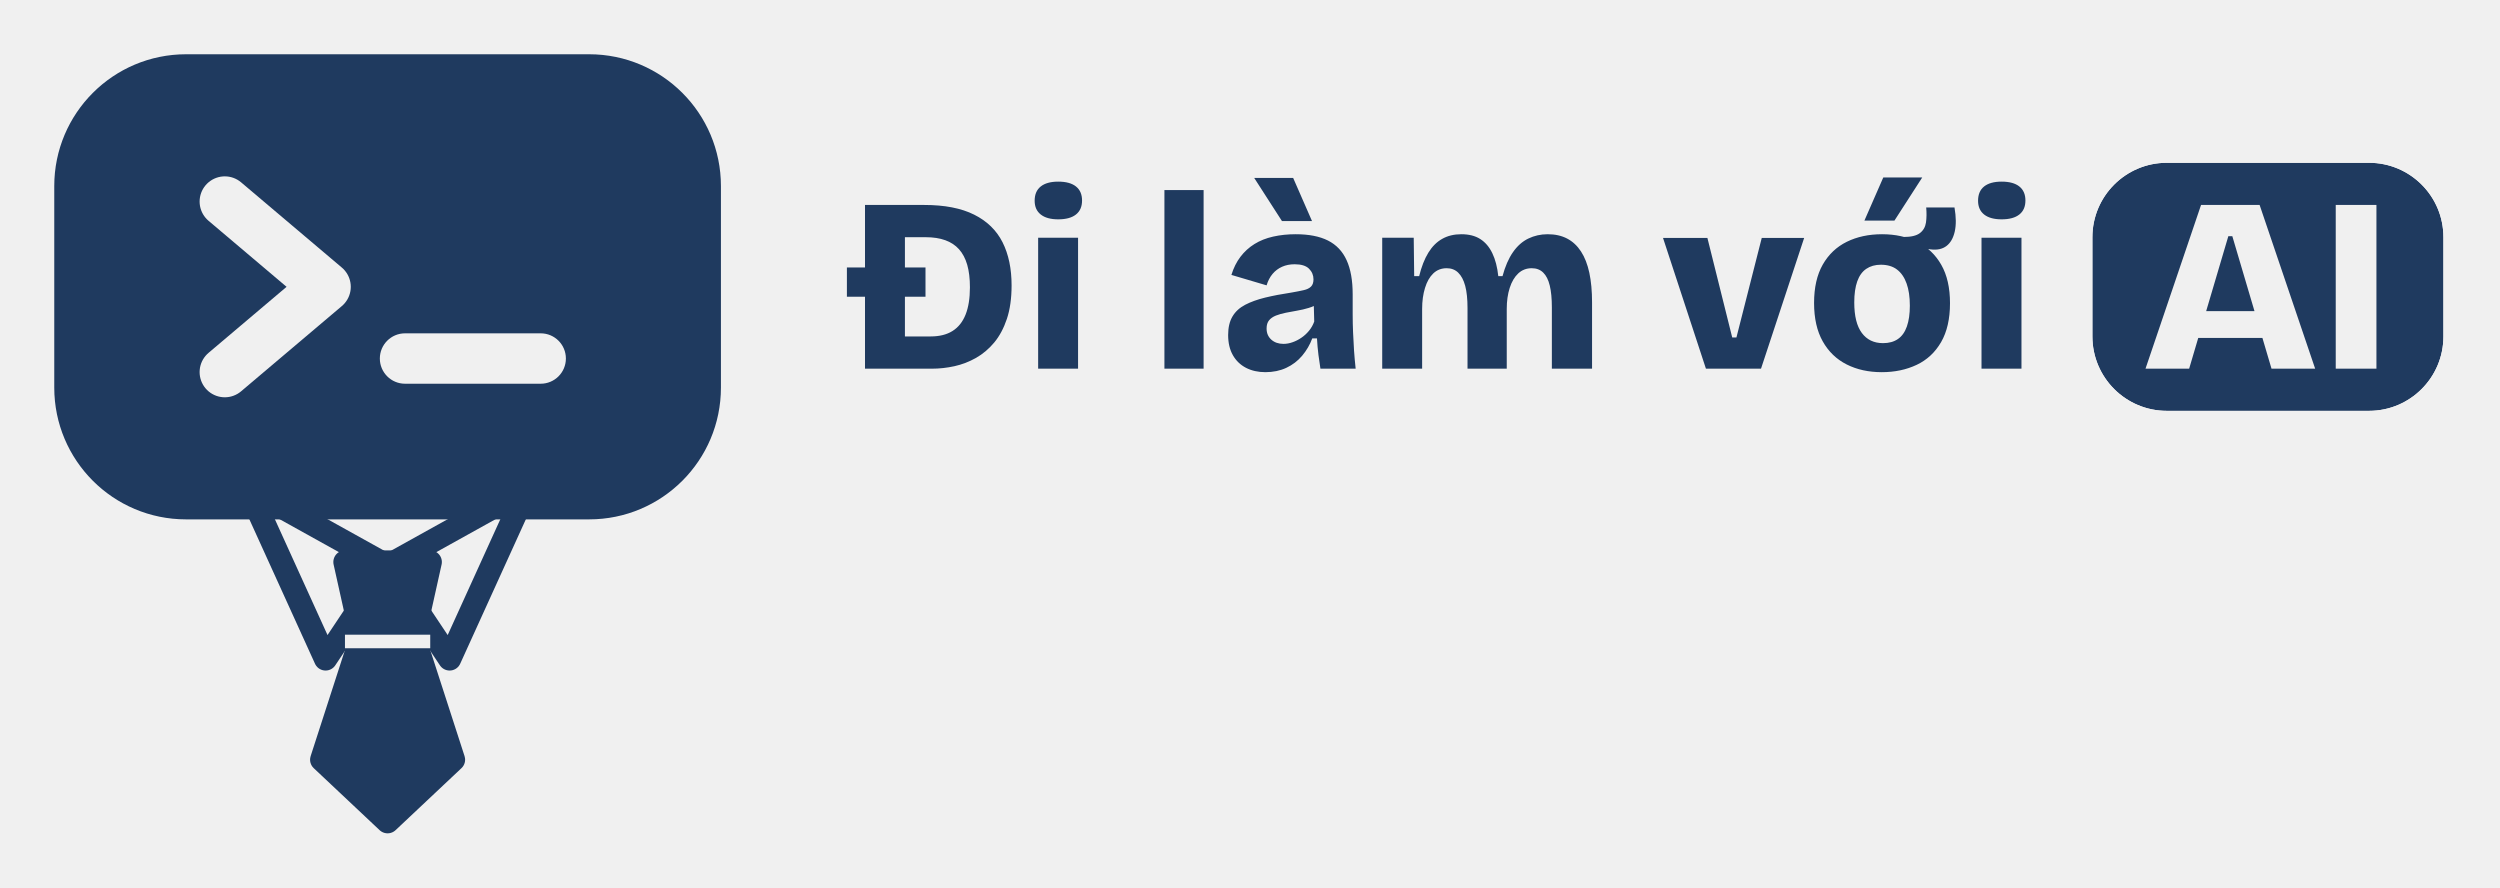
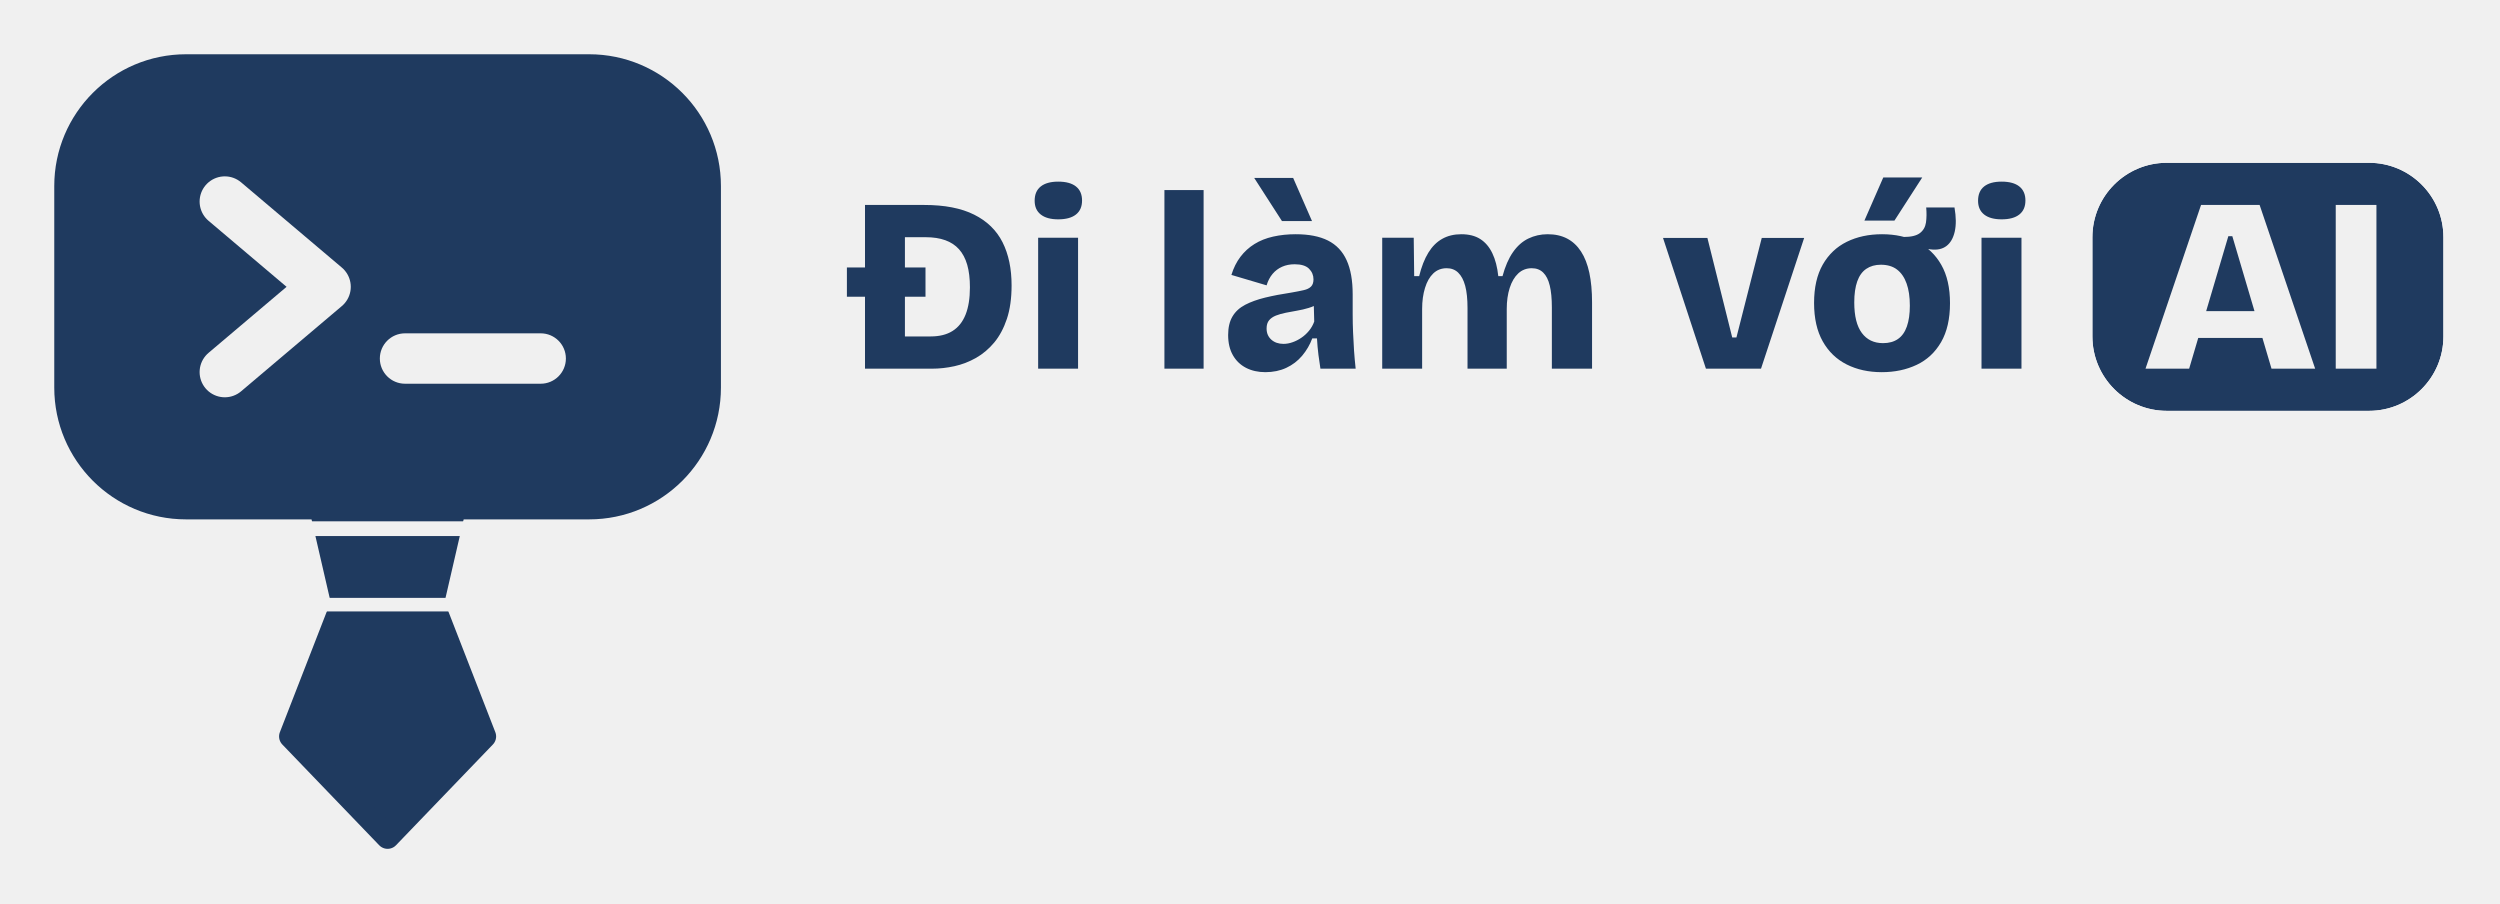
- <svg xmlns="http://www.w3.org/2000/svg" viewBox="0 0 645 229" width="645" height="229">
+ <svg xmlns="http://www.w3.org/2000/svg" viewBox="0 0 645 233" width="645" height="233">
  <g transform="translate(0 0)">
    <g>
      <mask id="a2-2" maskUnits="userSpaceOnUse" x="0" y="0" width="200" height="220">
        <rect width="200" height="220" fill="#fff" />
-         <path d="M64 126 L100 146 L84 170 Z" fill="#000" stroke="#fff" stroke-width="6" stroke-linejoin="round" />
-         <path d="M136 126 L100 146 L116 170 Z" fill="#000" stroke="#fff" stroke-width="6" stroke-linejoin="round" />
-         <path d="M94 162 L106 162 L117 196 L100 212 L83 196 Z" fill="#fff" stroke="#fff" stroke-width="6" stroke-linejoin="round" />
-         <path d="M89 145 L111 145 L107 163 L93 163 Z" fill="#fff" stroke="#fff" stroke-width="6" stroke-linejoin="round" />
-         <path d="M89 165.5 L111 165.5" stroke="#000" stroke-width="3.5" />
+         <path d="M83 132 L117 132 L111 158 L89 158 Z" fill="#fff" stroke="#fff" stroke-width="6" stroke-linejoin="round" />
+         <path d="M89 154 L111 154 L125 190 L100 216 L75 190 Z" fill="#fff" stroke="#fff" stroke-width="6" stroke-linejoin="round" />
        <rect x="18" y="18" width="164" height="112" rx="30" fill="#fff" stroke="#fff" stroke-width="8" />
+         <path d="M78 136.4 L122 136.4" stroke="#000" stroke-width="3.8" />
+         <path d="M80 156 L120 156" stroke="#000" stroke-width="3.5" />
        <path d="M58 52 L84 74 L58 96" fill="none" stroke="#000" stroke-width="13" stroke-linecap="round" stroke-linejoin="round" />
        <rect x="98" y="86" width="48" height="13" rx="6.5" fill="#000" />
      </mask>
      <g mask="url(#a2-2)">
-         <path d="M64 126 L100 146 L84 170 Z" fill="#1F3A5F" stroke="#1F3A5F" stroke-width="6" stroke-linejoin="round" />
-         <path d="M136 126 L100 146 L116 170 Z" fill="#1F3A5F" stroke="#1F3A5F" stroke-width="6" stroke-linejoin="round" />
-         <path d="M94 162 L106 162 L117 196 L100 212 L83 196 Z" fill="#1F3A5F" stroke="#1F3A5F" stroke-width="6" stroke-linejoin="round" />
-         <path d="M89 145 L111 145 L107 163 L93 163 Z" fill="#1F3A5F" stroke="#1F3A5F" stroke-width="6" stroke-linejoin="round" />
+         <path d="M83 132 L117 132 L111 158 L89 158 Z" fill="#1F3A5F" stroke="#1F3A5F" stroke-width="6" stroke-linejoin="round" />
+         <path d="M89 154 L111 154 L125 190 L100 216 L75 190 Z" fill="#1F3A5F" stroke="#1F3A5F" stroke-width="6" stroke-linejoin="round" />
        <rect x="18" y="18" width="164" height="112" rx="30" fill="#1F3A5F" stroke="#1F3A5F" stroke-width="8" />
      </g>
    </g>
    <path d="M218.50 76.56L218.50 69.01L238.78 69.01L238.78 76.56L218.50 76.56ZM240.45 95.12L227.97 95.12L227.97 86.80L240.13 86.80Q243.52 86.80 245.76 85.39Q248 83.98 249.12 81.17Q250.24 78.35 250.24 74.13L250.24 74.13Q250.24 70.74 249.54 68.30Q248.83 65.87 247.42 64.30Q246.02 62.74 243.87 61.97Q241.73 61.20 238.85 61.20L238.85 61.20L227.97 61.20L227.97 52.88L238.46 52.88Q246.34 52.88 251.33 55.38Q256.32 57.87 258.66 62.51Q260.99 67.15 260.99 73.62L260.99 73.62Q260.99 78.61 259.78 82.26Q258.56 85.90 256.51 88.37Q254.46 90.83 251.81 92.34Q249.15 93.84 246.24 94.48Q243.33 95.12 240.45 95.12L240.45 95.12ZM233.47 95.12L223.17 95.12L223.17 52.88L233.47 52.88L233.47 95.12ZM278.14 95.12L267.84 95.12L267.84 61.33L278.14 61.33L278.14 95.12ZM273.02 56.59L273.02 56.59Q270.08 56.59 268.51 55.34Q266.94 54.10 266.94 51.79L266.94 51.79Q266.94 49.36 268.51 48.11Q270.08 46.86 273.02 46.86L273.02 46.86Q276.03 46.86 277.60 48.11Q279.17 49.36 279.17 51.73L279.17 51.73Q279.17 54.10 277.60 55.34Q276.03 56.59 273.02 56.59ZM310.53 95.12L300.42 95.12L300.42 49.04L310.53 49.04L310.53 95.12ZM326.46 96.02L326.46 96.02Q323.65 96.02 321.47 94.90Q319.30 93.78 318.08 91.63Q316.86 89.49 316.86 86.42L316.86 86.42Q316.86 83.54 317.98 81.65Q319.10 79.76 321.25 78.64Q323.39 77.52 326.40 76.78Q329.41 76.05 333.25 75.47L333.25 75.47Q335.10 75.15 336.35 74.86Q337.60 74.58 338.24 73.94Q338.88 73.30 338.88 72.08L338.88 72.08Q338.88 70.48 337.73 69.33Q336.58 68.18 334.02 68.18L334.02 68.18Q332.22 68.18 330.78 68.82Q329.34 69.46 328.32 70.67Q327.30 71.89 326.78 73.62L326.78 73.62L317.70 70.93Q318.53 68.24 320.03 66.26Q321.54 64.27 323.65 62.96Q325.76 61.65 328.48 61.04Q331.20 60.43 334.27 60.43L334.27 60.43Q339.39 60.43 342.62 62.06Q345.86 63.70 347.42 67.12Q348.99 70.54 348.99 75.92L348.99 75.92L348.99 81.10Q348.99 83.41 349.09 85.74Q349.18 88.08 349.34 90.42Q349.50 92.75 349.76 95.12L349.76 95.12L340.67 95.12Q340.42 93.65 340.16 91.57Q339.90 89.49 339.78 87.31L339.78 87.31L338.56 87.31Q337.66 89.74 335.97 91.76Q334.27 93.78 331.87 94.90Q329.47 96.02 326.46 96.02ZM331.14 88.72L331.14 88.72Q332.29 88.72 333.47 88.30Q334.66 87.89 335.74 87.15Q336.83 86.42 337.73 85.33Q338.62 84.24 339.07 82.96L339.07 82.96L338.94 77.90L340.35 78.22Q339.14 78.99 337.66 79.44Q336.19 79.89 334.69 80.14Q333.18 80.40 331.74 80.69Q330.30 80.98 329.18 81.42Q328.06 81.87 327.42 82.64Q326.78 83.41 326.78 84.75L326.78 84.75Q326.78 86.54 328.00 87.63Q329.22 88.72 331.14 88.72ZM338.50 57.04L330.75 57.04L323.58 45.90L333.63 45.90L338.50 57.04ZM366.91 95.12L356.61 95.12L356.61 73.30L356.61 61.33L364.74 61.33L364.86 71.25L366.14 71.25Q367.04 67.60 368.51 65.20Q369.98 62.80 372.10 61.62Q374.21 60.43 377.02 60.43L377.02 60.43Q379.97 60.43 381.92 61.68Q383.87 62.93 385.02 65.33Q386.18 67.73 386.56 71.25L386.56 71.25L387.65 71.25Q388.67 67.47 390.34 65.07Q392.00 62.67 394.30 61.55Q396.61 60.43 399.30 60.43L399.30 60.43Q402.18 60.43 404.32 61.55Q406.46 62.67 407.90 64.88Q409.34 67.09 410.05 70.38Q410.75 73.68 410.75 78.03L410.75 78.03L410.75 95.12L400.38 95.12L400.38 79.31Q400.38 75.92 399.84 73.68Q399.30 71.44 398.14 70.32Q396.99 69.20 395.20 69.20L395.20 69.20Q393.15 69.20 391.71 70.54Q390.27 71.89 389.50 74.29Q388.74 76.69 388.74 79.70L388.74 79.70L388.74 95.12L378.62 95.12L378.62 79.50Q378.62 75.98 378.02 73.74Q377.41 71.50 376.22 70.35Q375.04 69.20 373.25 69.20L373.25 69.20Q371.20 69.20 369.79 70.54Q368.38 71.89 367.65 74.29Q366.91 76.69 366.91 79.70L366.91 79.70L366.91 95.12ZM454.34 95.12L440.13 95.12L429.06 61.39L440.51 61.39L446.91 87.06L448.00 87.06L454.53 61.39L465.47 61.39L454.34 95.12ZM498.11 64.34L498.11 64.34L491.14 63.38L491.14 61.14Q494.02 61.14 495.33 60.14Q496.64 59.15 496.90 57.42Q497.15 55.70 496.96 53.52L496.96 53.52L504.26 53.52Q504.90 57.23 504.32 59.76Q503.74 62.29 502.18 63.47Q500.61 64.66 498.11 64.34ZM485.50 96.02L485.50 96.02Q480.38 96.02 476.45 94.03Q472.51 92.05 470.27 88.08Q468.03 84.11 468.03 78.16L468.03 78.16Q468.03 72.21 470.27 68.27Q472.51 64.34 476.48 62.38Q480.45 60.43 485.57 60.43L485.57 60.43Q490.69 60.43 494.66 62.42Q498.62 64.40 500.86 68.34Q503.10 72.27 503.10 78.22L503.10 78.22Q503.10 84.30 500.80 88.27Q498.50 92.24 494.50 94.13Q490.50 96.02 485.50 96.02ZM485.82 88.53L485.82 88.53Q488.13 88.53 489.66 87.47Q491.20 86.42 491.97 84.24Q492.74 82.06 492.74 78.86L492.74 78.86Q492.74 75.47 491.90 73.14Q491.07 70.80 489.44 69.55Q487.81 68.30 485.25 68.30L485.25 68.30Q483.07 68.30 481.50 69.36Q479.94 70.42 479.17 72.59Q478.40 74.77 478.40 78.03L478.40 78.03Q478.40 83.28 480.35 85.90Q482.30 88.53 485.82 88.53ZM495.94 45.78L488.77 56.91L481.02 56.91L485.89 45.78L495.94 45.78ZM521.54 95.12L511.23 95.12L511.23 61.33L521.54 61.33L521.54 95.12ZM516.42 56.59L516.42 56.59Q513.47 56.59 511.90 55.34Q510.34 54.10 510.34 51.79L510.34 51.79Q510.34 49.36 511.90 48.11Q513.47 46.86 516.42 46.86L516.42 46.86Q519.42 46.86 520.99 48.11Q522.56 49.36 522.56 51.73L522.56 51.73Q522.56 54.10 520.99 55.34Q519.42 56.59 516.42 56.59Z" fill="#1F3A5F" />
    <mask id="a2-1" maskUnits="userSpaceOnUse" x="537.84" y="40" width="94.56" height="68">
      <rect x="539.84" y="42" width="90.56" height="64" rx="19.2" fill="#fff" />
      <path d="M564.80 95.12L553.54 95.12L567.87 52.88L582.98 52.88L597.31 95.12L586.05 95.12L575.94 60.94L574.91 60.94L564.80 95.12ZM590.34 87.18L562.05 87.18L562.05 80.27L590.34 80.27L590.34 87.18ZM613.12 95.12L602.62 95.12L602.62 52.88L613.12 52.88L613.12 95.12Z" fill="#000" />
    </mask>
    <rect x="539.84" y="42" width="90.56" height="64" rx="19.2" fill="#1F3A5F" mask="url(#a2-1)" />
  </g>
</svg>
